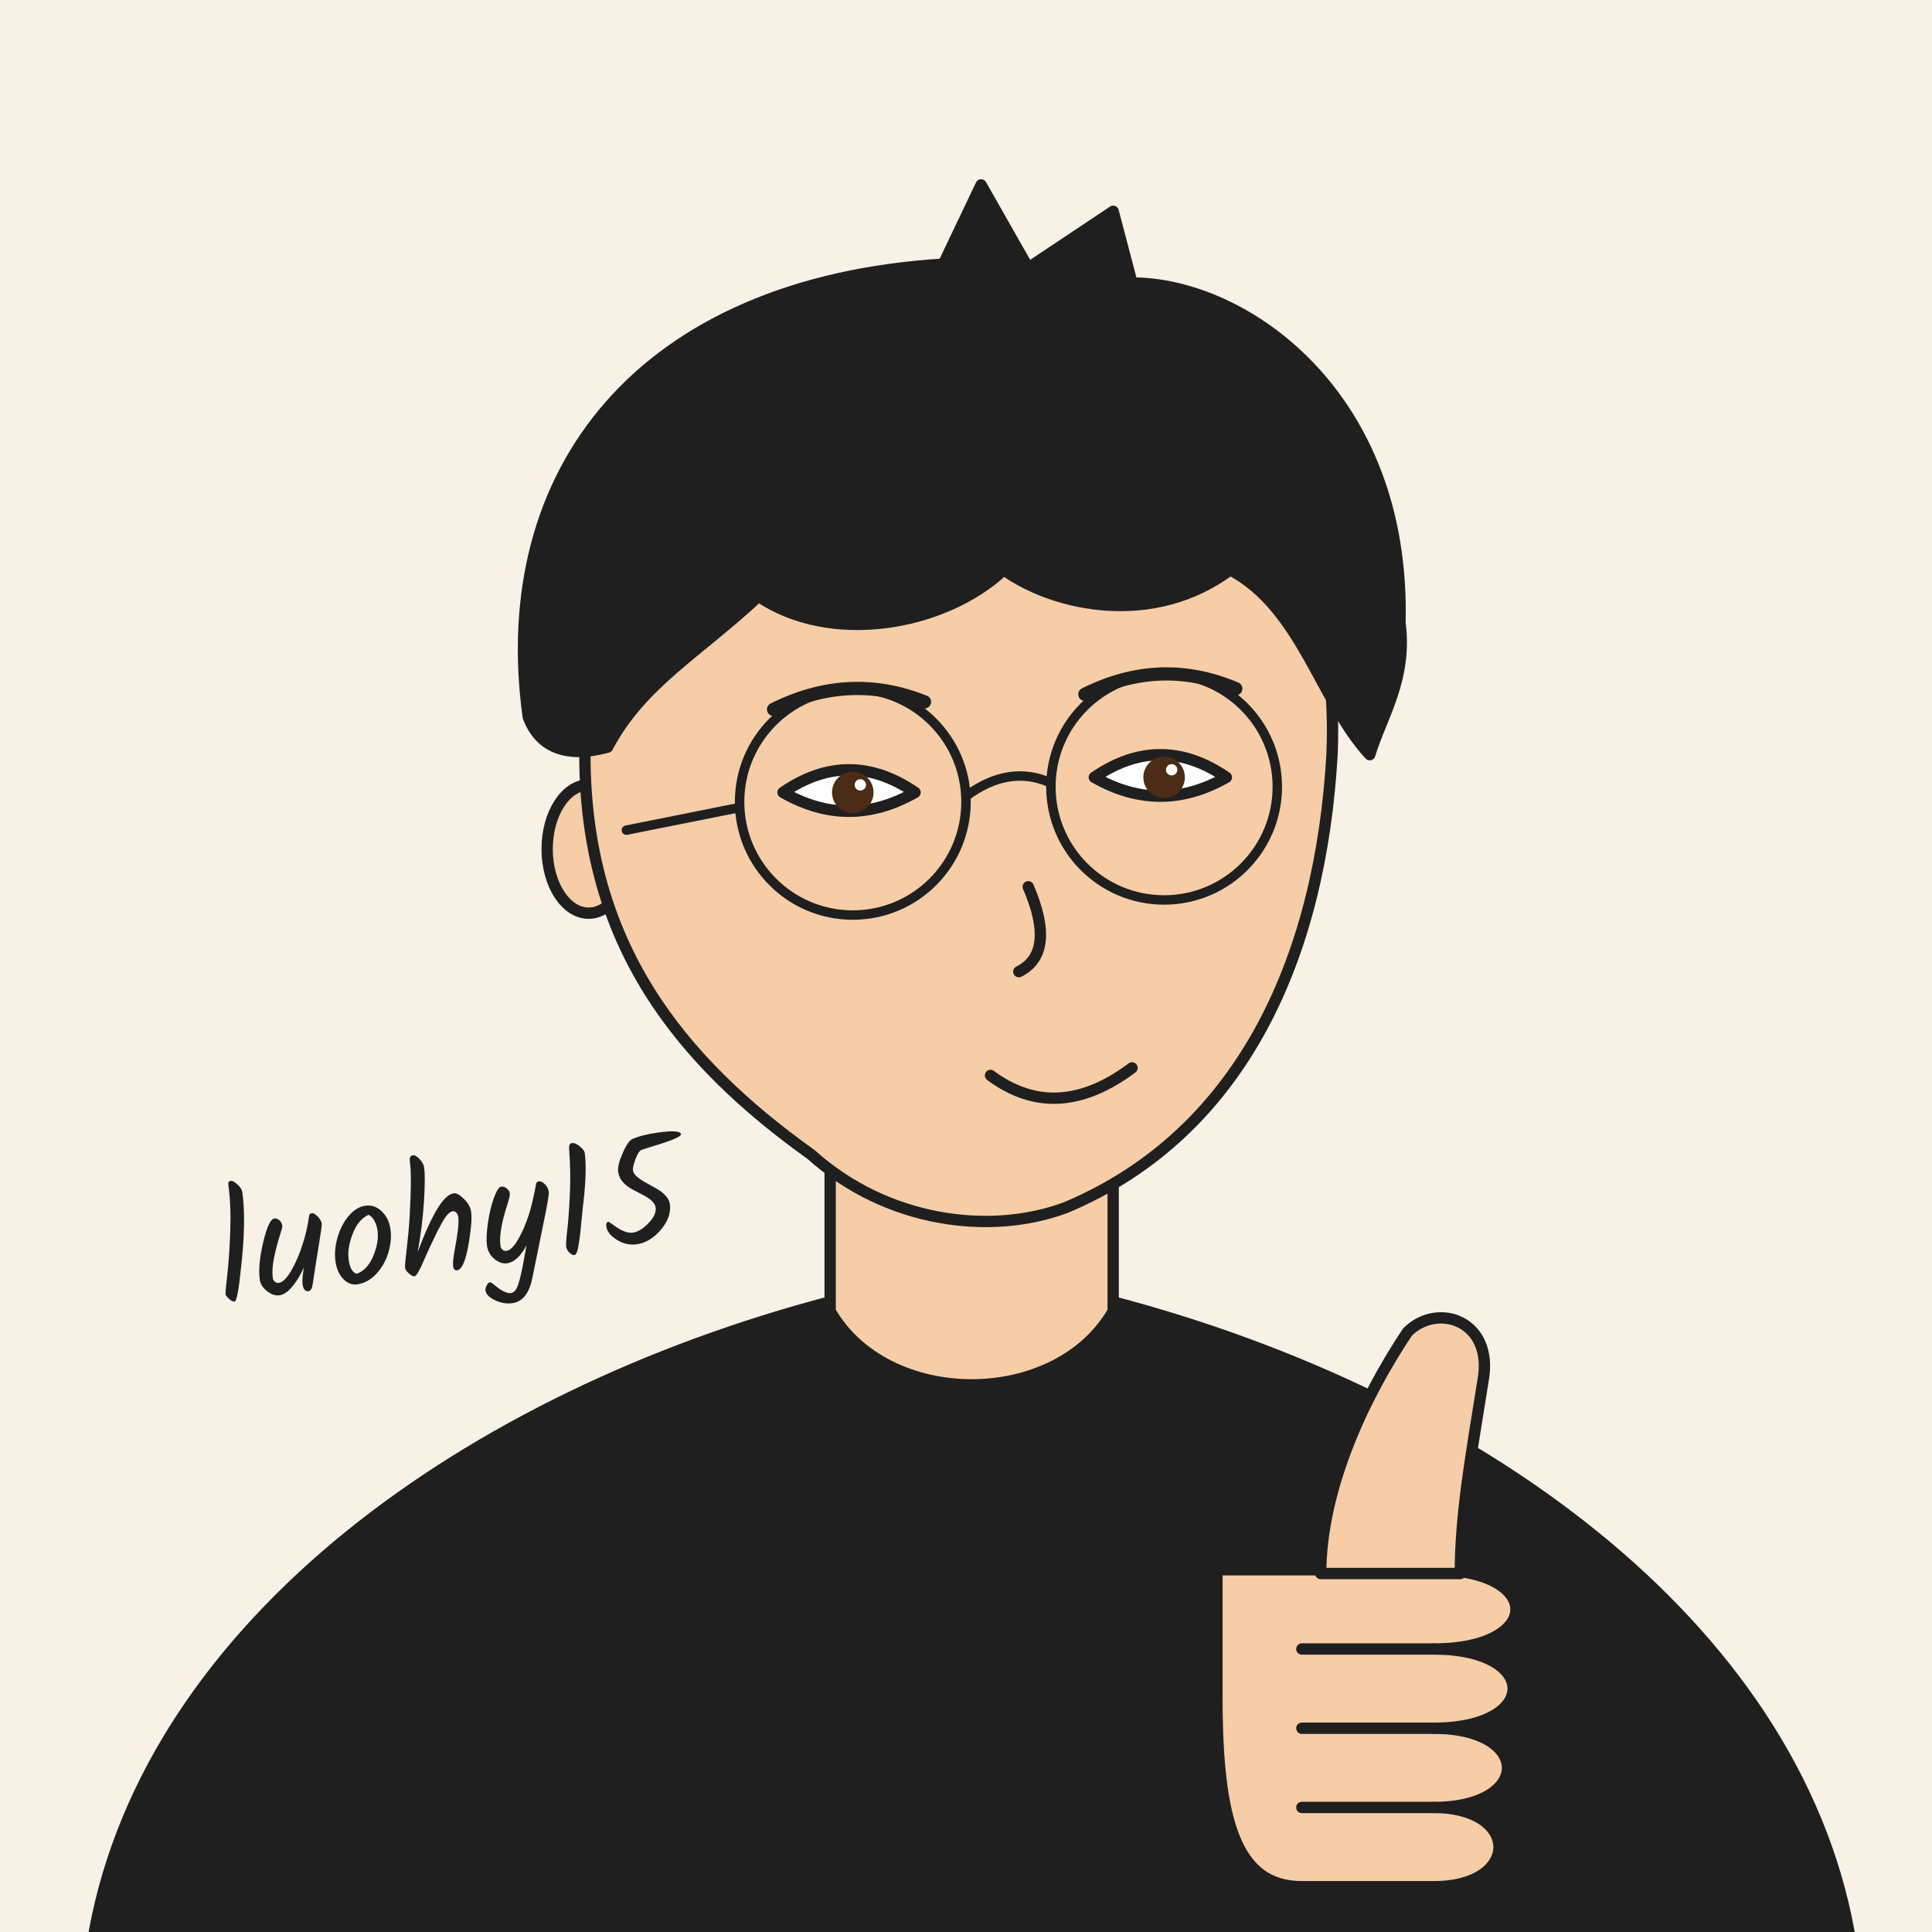
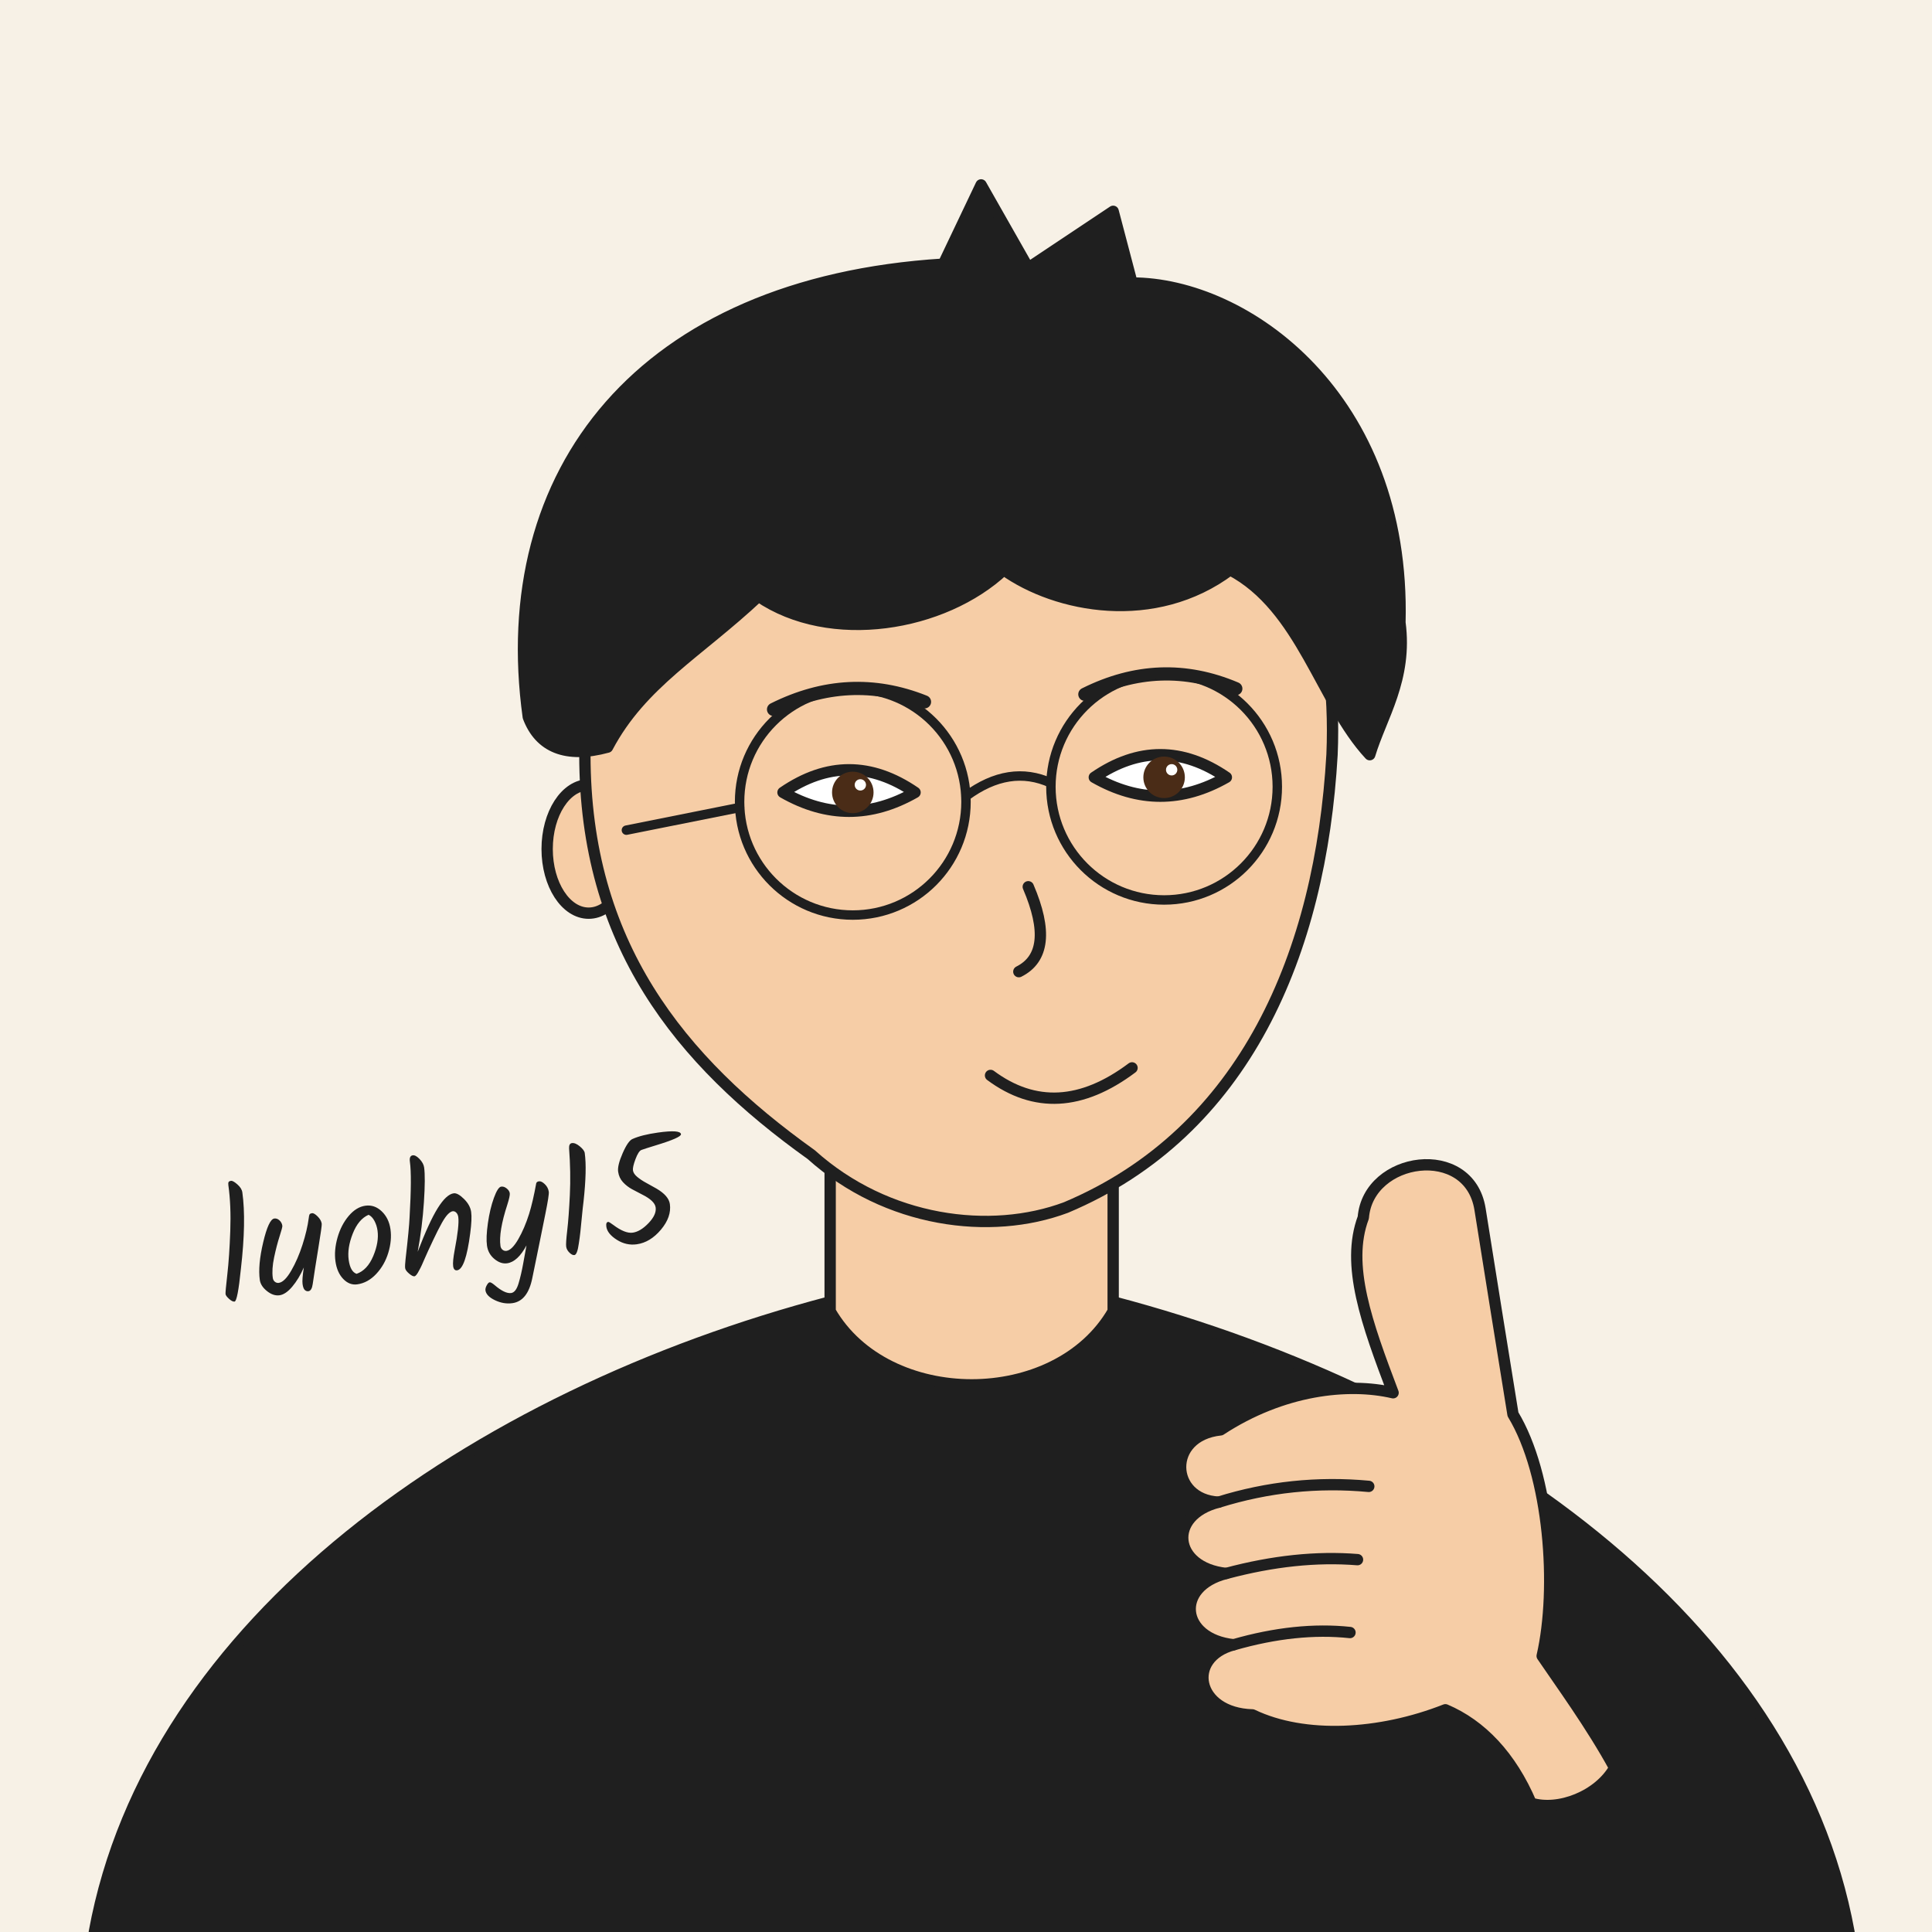
<svg xmlns="http://www.w3.org/2000/svg" viewBox="0 0 1024 1024" width="1024" height="1024">
  <style>
    .ink { stroke: #1f1f1f; stroke-width: 6; stroke-linecap: round; stroke-linejoin: round; }
    .skin { fill: #f6cda6; }
    .dark { fill: #1f1f1f; }
    .none { fill: none; }
  </style>
  <rect width="1024" height="1024" fill="#f7f1e6" />
  <path class="dark ink" d="M50 1024 C80 860 250 740 440 690 C470 745 560 745 590 690 C780 740 950 860 980 1024 Z" />
  <path class="skin ink" d="M440 600 L440 695 C470 747 560 747 590 695 L590 600 Z" />
-   <path class="skin ink" d="M645 832 L760 832 C818 832 818 874 760 874 C816 874 816 916 760 916 C812 916 812 958 760 958 C806 958 806 1000 760 1000 L690 1000 C655 1000 645 965 645 900 Z" />
-   <path class="ink none" d="M690 874 L760 874 M690 916 L760 916 M690 958 L760 958" />
-   <path class="skin ink" d="M700 834 C700 790 722 742 746 706 C762 690 792 700 786 732 C780 770 774 802 774 834 Z" />
+   <g transform="rotate(-6 745 830)">
+     <path class="skin ink" d="M655 748 C690 730 725 730 748 738 C738 700 730 668 742 644 C748 612 802 610 804 646 C806 684 808 720 810 756 C826 790 824 850 812 885 C820 900 834 924 844 948 C834 962 812 968 798 962 C790 936 776 918 758 908 C722 918 682 916 656 900 C626 896 624 866 650 862 C622 856 622 828 650 824 C622 818 622 790 650 786 C624 782 626 748 655 748 Z" />
+     <path class="ink none" d="M650 786 Q690 778 730 786 M650 824 Q688 818 720 824 M650 862 Q684 856 712 862" />
+   </g>
  <ellipse class="skin ink" cx="312" cy="450" rx="22" ry="34" />
  <path class="skin ink" d="M310 400 C310 250 420 200 510 200 C620 200 712 260 706 400 C700 505 660 600 565 640 C525 655 470 648 430 612 C360 562 310 500 310 400 Z" />
  <path class="dark ink" d="M280 380 C262 250 340 150 500 140 L520 98 L545 142 L590 112 L600 150 C660 150 745 210 742 330 C746 360 732 380 726 400 C700 372 690 322 652 302 C612 332 560 322 532 302 C500 332 440 342 402 316 C370 346 340 362 322 396 C300 402 286 396 280 380 Z" />
  <path class="ink none" style="stroke-width:7" d="M410 376 Q450 356 490 372 M575 368 Q615 348 655 365" />
  <path class="ink" fill="#ffffff" d="M415 420 Q450 396 485 420 Q450 440 415 420 Z M580 412 Q615 388 650 412 Q615 432 580 412 Z" />
  <circle cx="452" cy="420" r="11" fill="#4a2c17" />
  <circle cx="617" cy="412" r="11" fill="#4a2c17" />
  <circle cx="456" cy="416" r="3" fill="#ffffff" />
  <circle cx="621" cy="408" r="3" fill="#ffffff" />
  <g class="ink none" style="stroke-width:5">
    <circle cx="452" cy="425" r="60" />
    <circle cx="617" cy="417" r="60" />
    <path d="M512 422 Q535 405 557 415 M392 428 L332 440" />
  </g>
  <path class="ink none" d="M545 470 Q560 505 540 515" />
  <path class="ink none" d="M525 570 Q560 596 600 566" />
  <g transform="rotate(-8 118 692)">
    <path fill="#1f1f1f" transform="translate(118 692) scale(0.082 -0.082)" d="M228 707Q228 519 150 219Q100 15 80 15Q66 15 47.5 37.0Q29 59 29.0 71.0Q29 83 58.0 195.0Q87 307 116.0 470.5Q145 634 145 765Q145 779 149.0 785.0Q153 791 166.0 791.0Q179 791 203.5 762.5Q228 734 228 707ZM708 435Q708 422 664.0 281.0Q620 140 596 57Q584 15 562 15Q549 15 540.0 26.0Q531 37 531.0 66.0Q531 95 554 171Q512 103 463.0 59.0Q414 15 373.5 15.0Q333 15 297.0 53.0Q261 91 261 131Q261 226 316.5 368.5Q372 511 409 511Q427 511 440.5 494.5Q454 478 454 457Q454 448 427.0 392.5Q400 337 373.0 262.5Q346 188 346 132Q346 116 356.0 105.5Q366 95 380 95Q418 95 470.5 162.0Q523 229 566.0 318.0Q609 407 630 483Q634 499 638.0 505.0Q642 511 655.5 511.0Q669 511 688.5 485.0Q708 459 708 435ZM1059 341Q1059 375 1048.0 405.5Q1037 436 1016 450Q947 431 897.5 343.5Q848 256 848.0 179.0Q848 102 886 83Q958 97 1008.5 181.5Q1059 266 1059 341ZM881 15Q830 15 796.0 62.0Q762 109 762.0 181.5Q762 254 796.5 332.0Q831 410 887.5 460.5Q944 511 1003.5 511.0Q1063 511 1103.0 460.5Q1143 410 1143.0 337.5Q1143 265 1108.0 189.5Q1073 114 1011.5 64.5Q950 15 881 15ZM1328 752Q1328 791 1352 791Q1371 791 1392.5 761.0Q1414 731 1414 703Q1414 638 1381.5 481.5Q1349 325 1297 169Q1397 350 1464.5 430.5Q1532 511 1580 511Q1606 511 1640.5 466.0Q1675 421 1675.0 376.0Q1675 331 1650 241Q1588 15 1533 15Q1511 15 1511.0 45.0Q1511 75 1535 146Q1588 301 1588 355Q1588 373 1579.0 385.0Q1570 397 1557.0 397.0Q1544 397 1525.0 383.0Q1506 369 1479 334Q1445 289 1408.5 233.0Q1372 177 1364.5 165.5Q1357 154 1338.5 124.0Q1320 94 1311.0 79.5Q1302 65 1289 48Q1266 15 1254.0 15.0Q1242 15 1222.0 37.5Q1202 60 1202.0 75.5Q1202 91 1213 134Q1263 326 1276 397Q1328 657 1328 752ZM2190 435Q2190 415 2149.0 299.0Q2108 183 2093.5 141.5Q2079 100 2054.5 31.5Q2030 -37 2007 -102Q1957 -245 1857 -245Q1800 -245 1748.0 -210.5Q1696 -176 1696 -139Q1696 -125 1708.5 -108.0Q1721 -91 1730.0 -91.0Q1739 -91 1759 -113Q1817 -179 1858 -179Q1889 -179 1914.0 -124.5Q1939 -70 1961.5 -1.5Q1984 67 1986.5 74.0Q1989 81 1992.5 92.0Q1996 103 1999 112Q1928 15 1859 15Q1817 15 1781.5 54.0Q1746 93 1746.0 146.0Q1746 199 1772.0 289.0Q1798 379 1833.0 445.0Q1868 511 1890 511Q1908 511 1923.5 494.5Q1939 478 1939.0 461.0Q1939 444 1913 390Q1832 224 1832 132Q1832 116 1842.0 105.5Q1852 95 1866 95Q1902 95 1952.0 159.0Q2002 223 2044 311Q2079 385 2117 500Q2121 511 2137.0 511.0Q2153 511 2171.5 487.5Q2190 464 2190 435ZM2455 651Q2455 544 2404 343Q2393 303 2379.0 244.0Q2365 185 2356.0 149.5Q2347 114 2336 78Q2316 7 2297 7Q2283 7 2267.5 27.0Q2252 47 2252.0 68.5Q2252 90 2273.5 172.0Q2295 254 2322.0 396.0Q2349 538 2359 695Q2362 726 2382 726Q2404 726 2429.5 698.0Q2455 670 2455 651ZM2942 716Q3088 716 3088 685Q3088 663 2916 636Q2840 624 2820.5 619.5Q2801 615 2774.5 566.5Q2748 518 2748.0 496.5Q2748 475 2769.0 451.5Q2790 428 2820.5 405.5Q2851 383 2882 359Q2954 302 2954 248Q2954 164 2874.0 92.0Q2794 20 2706 20Q2637 20 2582.0 67.0Q2527 114 2527 160Q2527 189 2543 189Q2549 189 2572 166Q2640 98 2690.5 98.0Q2741 98 2800.5 145.0Q2860 192 2860 239Q2860 282 2786 333Q2756 354 2725.5 376.5Q2695 399 2673.5 430.0Q2652 461 2652.0 501.5Q2652 542 2698.0 616.5Q2744 691 2774 698Q2836 716 2942 716Z" />
  </g>
</svg>
